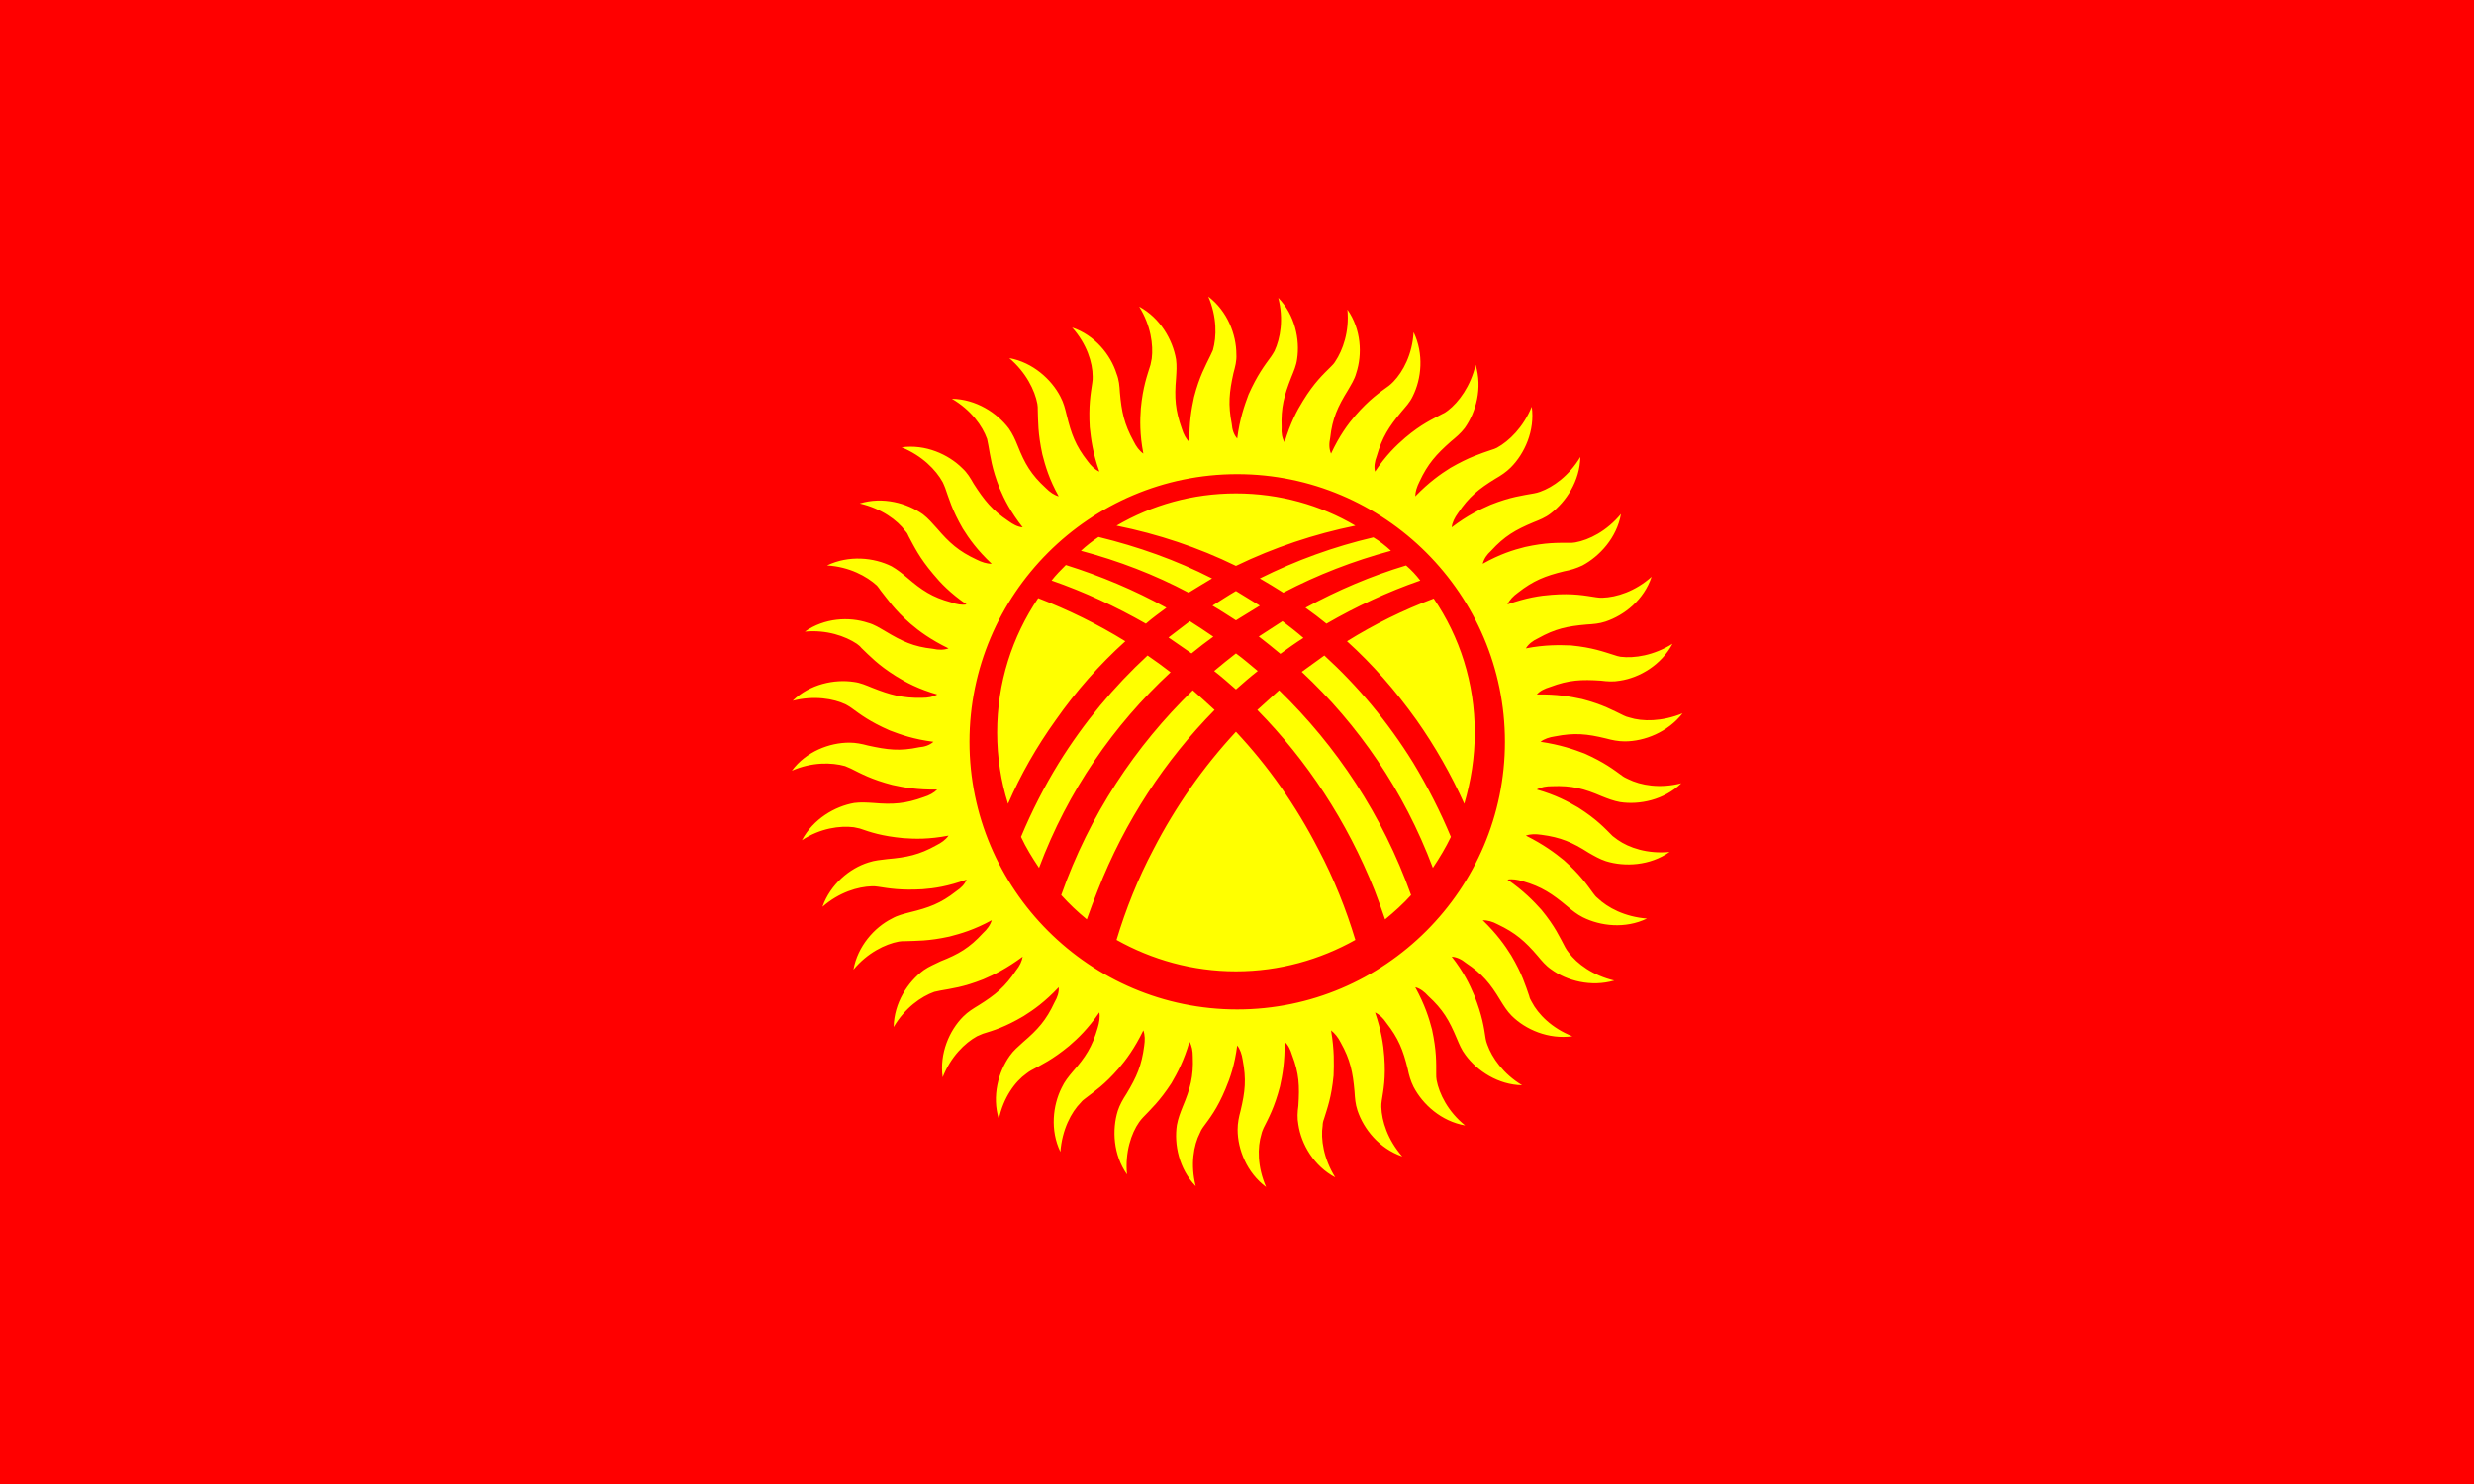
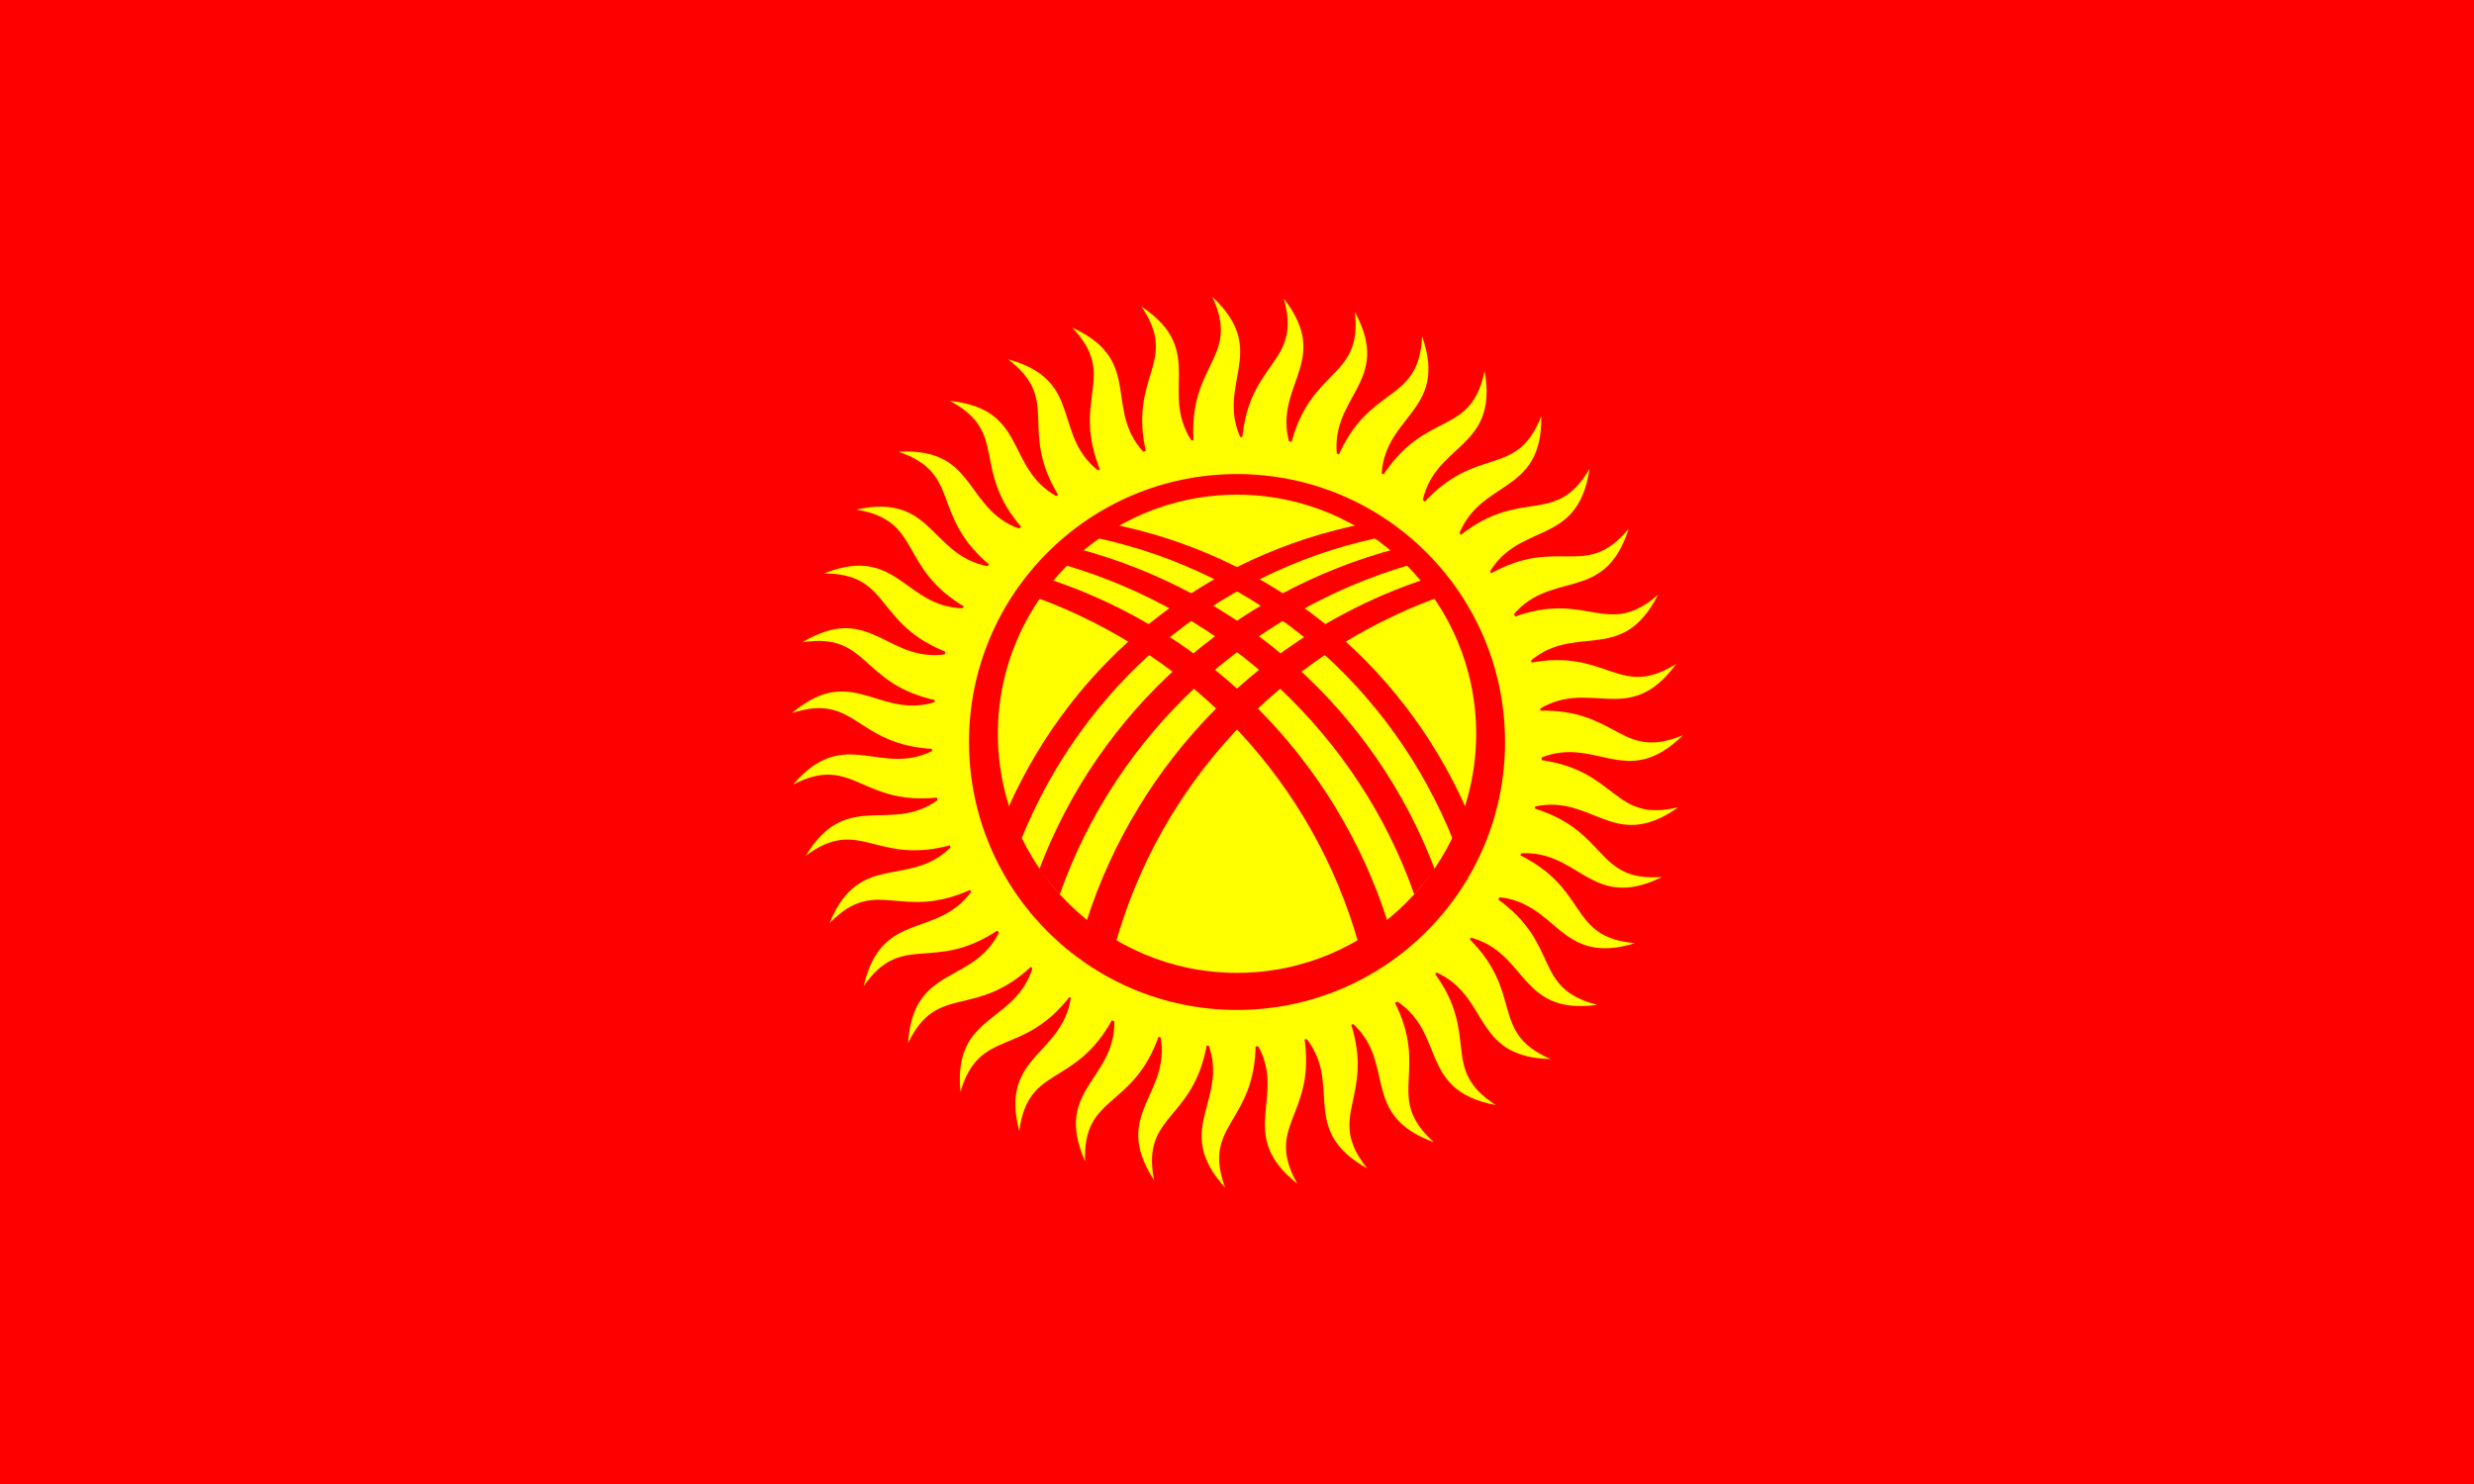
- <svg xmlns="http://www.w3.org/2000/svg" width="1000" height="600">
-   <path fill="red" d="M0 0h1000v600H0z" />
-   <path fill="#ff0" d="M454.869 259.272c-11.177-6.943-23.032-12.701-35.225-17.443-10.5 15.58-16.596 34.208-16.596 54.36 0 9.992 1.524 19.645 4.403 28.79 5.08-11.685 11.516-23.031 19.306-33.87a188.215 188.215 0 0 1 28.112-31.837zm-29.806-24.556c13.21 4.573 25.91 10.5 38.104 17.443 2.71-2.37 5.588-4.403 8.298-6.435-12.87-7.113-26.588-12.87-40.644-17.274-2.032 2.033-4.064 4.065-5.758 6.266zm11.855-12.023c15.241 4.064 29.805 9.652 43.522 16.934 3.218-2.032 6.436-3.895 9.484-5.757-14.564-7.452-29.975-12.87-45.894-16.766a57.437 57.437 0 0 0-7.112 5.589zm14.394-10.161c16.766 3.387 33.023 8.806 48.265 16.257 15.41-7.451 31.668-12.87 48.264-16.257-14.056-8.298-30.652-13.04-48.264-13.04s-34.04 4.742-48.265 13.04zm103.81 4.742a209.349 209.349 0 0 0-45.893 16.596 283.47 283.47 0 0 1 9.484 5.757c13.886-7.282 28.45-12.87 43.522-16.934-2.201-2.033-4.572-3.895-7.112-5.42zm13.21 11.346c-14.056 4.234-27.604 9.991-40.644 17.104a158.93 158.93 0 0 1 8.468 6.435c12.023-6.943 24.725-12.87 37.934-17.443-1.694-2.201-3.557-4.233-5.758-6.096zm11.177 13.378a198.118 198.118 0 0 0-35.055 17.274c10.33 9.314 19.644 19.983 28.112 31.837a204.81 204.81 0 0 1 19.305 33.87c2.71-9.314 4.234-18.798 4.234-28.79 0-20.152-6.097-38.78-16.596-54.19zm-8.298 66.385c-10.161-16.427-22.354-30.991-35.902-43.353l-9.145 6.604c22.862 21.338 41.321 48.095 53.006 79.255 2.71-4.064 5.25-8.298 7.282-12.532-4.234-10.16-9.314-20.152-15.241-29.974zm-53.684-44.03c3.049-2.202 6.097-4.404 9.315-6.436-2.71-2.37-5.589-4.572-8.468-6.774l-9.653 6.266h.17c2.879 2.202 5.758 4.572 8.636 6.943zm-17.95-13.549 9.652-5.927-9.652-5.927c-3.218 1.863-6.266 3.895-9.484 5.927 3.218 1.863 6.266 3.895 9.484 5.927zm-9.145 6.605c-3.218-2.202-6.266-4.234-9.484-6.266l-8.636 6.605 9.314 6.435a173.309 173.309 0 0 1 8.806-6.774zm9.145 6.774c-2.88 2.201-5.758 4.572-8.806 7.113 3.048 2.37 5.927 4.91 8.806 7.45 2.879-2.54 5.757-5.08 8.806-7.45-2.88-2.371-5.758-4.912-8.806-7.113zm0 31.668a213.913 213.913 0 0 0-33.362 47.587c-6.266 11.854-11.177 24.217-14.903 36.579 14.226 7.96 30.652 12.701 48.265 12.701s34.039-4.742 48.264-12.701c-3.726-12.362-8.637-24.725-14.903-36.58-9.145-17.78-20.322-33.7-33.361-47.586zm-55.885 64.183c11.007-28.112 27.265-52.667 47.248-72.99-2.88-2.709-5.758-5.249-8.806-7.958-23.2 22.523-41.83 50.465-53.176 82.81a94.433 94.433 0 0 0 10.33 9.823c1.356-3.895 2.88-7.79 4.404-11.685zm64.521-72.99c19.983 20.323 36.24 44.878 47.418 72.99 1.524 3.895 2.879 7.79 4.233 11.685 3.726-3.048 7.282-6.266 10.5-9.822-11.516-32.346-30.144-60.288-53.345-82.811l-8.806 7.959zm-88.23 63.845c11.685-31.16 30.144-57.748 53.175-79.085a186.939 186.939 0 0 0-9.314-6.774c-13.548 12.531-25.74 27.095-35.902 43.522a215.114 215.114 0 0 0-15.24 29.805c2.031 4.403 4.571 8.468 7.281 12.532zm80.102-159.187c59.61 0 108.213 48.603 108.213 108.213s-48.603 108.214-108.213 108.214-108.214-48.603-108.214-108.214 48.603-108.213 108.214-108.213zm47.756-23.709c-3.048 3.557-6.435 8.129-9.822 15.41-.847-1.862-.847-4.063-.34-6.434.848-7.79 3.05-12.532 7.114-19.137 1.354-2.37 2.71-4.403 3.386-6.943 2.54-7.62 2.033-17.781-3.556-25.74.847 8.975-1.863 16.426-4.91 20.998-.509.847-1.017 1.355-1.694 2.033-3.218 3.217-6.774 6.435-11.347 13.886-2.54 4.064-5.08 8.975-7.451 16.765-1.016-1.693-1.355-3.725-1.185-6.096-.34-7.96 1.016-12.87 3.895-20.152 1.016-2.54 2.032-4.742 2.37-7.452 1.186-7.79-.846-17.781-7.62-24.725 2.201 8.637.846 16.427-1.524 21.508-.508.846-.847 1.524-1.355 2.201-2.71 3.726-5.589 7.451-9.145 15.41-1.693 4.573-3.556 9.823-4.572 17.782-1.355-1.524-2.033-3.556-2.202-5.927-1.524-7.79-1.016-12.87.678-20.49.677-2.541 1.354-4.912 1.185-7.622 0-7.959-3.556-17.442-11.346-23.37 3.556 8.298 3.387 16.258 1.862 21.677-.338.677-.677 1.524-1.016 2.201-2.032 4.234-4.403 8.299-6.604 16.766-1.016 4.742-2.032 10.33-1.863 18.29-1.355-1.355-2.37-3.218-3.048-5.42-2.71-7.62-3.049-12.531-2.371-20.49.17-2.71.339-5.081 0-7.621-1.355-7.96-6.435-16.766-14.903-21.338 4.742 7.62 5.758 15.58 5.08 20.999l-.507 2.54c-1.355 4.403-3.049 8.806-3.895 17.612-.34 4.742-.508 10.33 1.016 18.29-1.694-1.186-2.88-2.879-3.895-4.911-3.895-7.113-4.911-12.024-5.589-19.814-.17-2.71-.339-5.08-1.355-7.62-2.37-7.621-8.806-15.58-17.95-18.629 5.927 6.605 8.298 14.225 8.298 19.814 0 .847 0 1.693-.17 2.54-.677 4.572-1.524 9.314-1.016 17.951.508 4.742 1.186 10.33 3.895 17.95-1.863-.846-3.387-2.37-4.742-4.233-4.91-6.266-6.604-11.007-8.467-18.628-.677-2.71-1.185-4.911-2.54-7.451-3.557-6.944-11.177-13.887-20.66-15.58 6.773 5.757 10.33 13.04 11.346 18.458.169.847.169 1.694.169 2.54.17 4.573 0 9.315 1.863 17.952 1.185 4.572 2.71 9.991 6.604 16.934-1.862-.508-3.556-1.693-5.25-3.387-5.927-5.419-8.467-9.822-11.346-17.104-1.016-2.54-2.032-4.741-3.556-6.943-4.742-6.266-13.21-11.854-23.031-12.024 7.79 4.573 12.362 11.008 14.225 16.258l.508 2.54c.847 4.572 1.355 9.314 4.572 17.443 1.863 4.403 4.403 9.483 9.314 15.75-2.032-.17-3.895-1.186-5.757-2.541-6.605-4.403-9.823-8.467-14.056-15.072-1.355-2.37-2.54-4.403-4.573-6.266-5.588-5.588-14.902-9.822-24.555-8.467 8.298 3.387 13.886 9.144 16.596 14.056.339.677.677 1.524 1.016 2.37 1.524 4.234 2.71 8.807 7.113 16.427 2.54 4.065 5.758 8.637 11.685 14.225-2.032 0-4.065-.677-6.097-1.693-7.282-3.387-11.007-6.774-16.088-12.701-1.863-2.032-3.387-3.895-5.588-5.589-6.436-4.572-16.258-7.282-25.572-4.403 8.806 2.032 15.241 6.774 18.459 11.177.677.678 1.016 1.355 1.355 2.202 2.201 4.064 4.234 8.467 9.822 15.072 3.048 3.725 6.943 7.79 13.548 12.362-1.863.339-3.895 0-6.266-.847-7.62-2.032-11.854-4.91-17.782-9.991-2.032-1.694-3.895-3.218-6.265-4.572-7.113-3.557-17.274-4.573-26.08-.34 8.975.509 16.088 4.404 20.152 8.13.508.677 1.016 1.185 1.524 2.032 2.88 3.556 5.42 7.62 12.024 13.378 3.557 3.048 8.129 6.435 15.41 9.992-1.862.677-4.063.677-6.265.17-7.96-.848-12.532-3.05-19.306-7.114-2.37-1.354-4.403-2.71-6.943-3.387-7.62-2.54-17.612-2.032-25.572 3.557 8.807-.847 16.427 1.863 21 4.91.677.509 1.354 1.017 1.862 1.694 3.387 3.218 6.605 6.774 13.887 11.347 4.064 2.54 9.145 5.25 16.765 7.451-1.693 1.016-3.725 1.355-6.096 1.355-7.96.17-12.87-1.186-20.152-4.065-2.54-1.016-4.742-2.032-7.452-2.37-7.79-1.186-17.781.846-24.725 7.62 8.637-2.201 16.597-.847 21.508 1.524.846.508 1.524.847 2.201 1.355 3.726 2.71 7.451 5.589 15.58 9.145 4.403 1.693 9.653 3.556 17.612 4.572-1.524 1.355-3.556 2.032-5.757 2.202-7.96 1.693-12.87 1.016-20.66-.678-2.541-.677-4.912-1.185-7.622-1.185-7.959 0-17.442 3.556-23.2 11.346 8.128-3.556 16.088-3.387 21.507-1.862.847.338 1.524.677 2.37 1.016 4.065 2.032 8.299 4.403 16.766 6.604 4.573 1.016 10.161 2.032 18.12 1.863-1.354 1.355-3.217 2.37-5.419 3.048-7.451 2.71-12.531 3.049-20.321 2.371-2.71-.17-5.08-.339-7.79 0-7.79 1.355-16.597 6.435-21.169 15.072 7.451-4.911 15.41-5.927 21-5.25l2.37.508c4.403 1.525 8.806 3.049 17.612 3.895 4.742.34 10.33.508 18.29-1.016-1.186 1.694-2.879 2.88-4.911 3.895-6.943 3.895-12.024 4.911-19.814 5.589-2.71.338-5.08.508-7.62 1.355-7.621 2.37-15.411 8.806-18.629 17.95 6.774-5.927 14.395-8.128 19.983-8.298.847 0 1.694 0 2.54.17 4.403.677 9.145 1.524 17.951 1.016 4.742-.339 10.33-1.186 17.782-3.895-.678 1.863-2.202 3.387-4.234 4.742-6.266 4.91-11.007 6.604-18.628 8.467-2.54.677-4.911 1.185-7.282 2.54-7.113 3.557-13.887 11.177-15.58 20.66 5.588-6.773 12.87-10.33 18.29-11.346.846-.169 1.693-.169 2.54-.169 4.572-.17 9.483 0 17.95-1.863 4.573-1.185 9.992-2.71 17.105-6.604-.508 1.862-1.863 3.725-3.557 5.25-5.419 5.927-9.822 8.467-17.104 11.346-2.37 1.185-4.572 2.032-6.774 3.556-6.435 4.742-12.023 13.21-12.193 23.031 4.573-7.79 11.177-12.362 16.427-14.225l2.37-.508c4.573-.847 9.315-1.355 17.444-4.572 4.403-1.863 9.483-4.403 15.918-9.145-.338 1.863-1.185 3.726-2.71 5.588-4.402 6.605-8.297 9.823-15.071 14.056-2.202 1.355-4.234 2.54-6.266 4.573-5.588 5.588-9.653 14.902-8.298 24.555 3.218-8.298 8.975-13.886 13.887-16.596.846-.339 1.524-.677 2.37-1.016 4.403-1.355 8.976-2.71 16.427-7.113 4.065-2.54 8.637-5.758 14.225-11.685.17 2.032-.508 4.065-1.693 6.097-3.387 7.282-6.774 11.007-12.701 16.088-2.032 1.863-3.895 3.387-5.42 5.588-4.572 6.436-7.281 16.258-4.402 25.572 1.862-8.806 6.604-15.241 11.177-18.459.677-.508 1.354-1.016 2.032-1.355 4.064-2.201 8.467-4.234 15.241-9.822 3.556-3.048 7.62-6.943 12.193-13.548.339 1.863 0 4.064-.677 6.266-2.202 7.62-4.911 11.854-10.161 17.782-1.694 2.032-3.218 3.895-4.403 6.435-3.556 7.112-4.742 17.104-.508 25.91.677-8.975 4.403-16.088 8.298-19.983.508-.677 1.185-1.185 1.863-1.694 3.725-2.878 7.62-5.419 13.378-12.023 3.048-3.557 6.435-8.129 9.992-15.41.677 1.862.677 4.063.338 6.265-1.016 7.96-3.048 12.532-7.112 19.306-1.524 2.37-2.71 4.403-3.557 6.943-2.37 7.62-1.862 17.781 3.726 25.74-.847-8.975 1.694-16.595 4.911-21.168.508-.677 1.016-1.354 1.524-1.862 3.218-3.387 6.774-6.605 11.516-13.887 2.37-4.064 5.08-9.145 7.282-16.765 1.016 1.693 1.355 3.725 1.355 6.096.338 7.96-1.016 12.87-4.065 20.152-1.016 2.54-1.862 4.742-2.37 7.452-1.186 7.79.846 17.781 7.62 24.725-2.201-8.637-.847-16.597 1.694-21.508.338-.846.677-1.524 1.185-2.201 2.71-3.726 5.758-7.451 9.145-15.58 1.863-4.403 3.726-9.653 4.742-17.612 1.185 1.524 1.862 3.556 2.201 5.757 1.524 7.96 1.016 12.87-.847 20.66-.677 2.541-1.185 4.912-1.185 7.622 0 7.959 3.726 17.442 11.516 23.2-3.557-8.128-3.557-16.088-1.863-21.507.17-.847.508-1.524.847-2.37 2.032-4.065 4.403-8.299 6.604-16.766 1.016-4.573 2.032-10.161 1.863-18.12 1.524 1.354 2.37 3.217 3.048 5.419 2.88 7.451 3.049 12.531 2.54 20.49-.338 2.541-.508 4.912 0 7.621 1.186 7.96 6.266 16.766 14.903 21.338-4.742-7.62-5.927-15.58-5.08-20.999 0-.847.169-1.693.508-2.54 1.354-4.403 3.048-8.806 3.895-17.612.169-4.742.338-10.33-1.016-18.29 1.524 1.186 2.879 2.879 3.895 4.911 3.895 6.943 4.91 12.024 5.588 19.814.17 2.71.339 5.08 1.186 7.62 2.54 7.621 8.806 15.411 18.12 18.629-5.927-6.774-8.298-14.395-8.468-19.983 0-.847 0-1.694.17-2.54.677-4.403 1.693-9.145 1.016-17.951-.339-4.742-1.186-10.33-3.726-17.782 1.694.847 3.218 2.202 4.573 4.234 4.91 6.266 6.773 11.007 8.636 18.628.508 2.54 1.186 4.911 2.371 7.282 3.726 7.113 11.177 13.887 20.83 15.58-6.943-5.588-10.5-12.87-11.516-18.29-.169-.846-.169-1.693-.169-2.54 0-4.572.17-9.314-1.694-17.95-1.185-4.573-2.878-9.992-6.773-17.105 2.032.508 3.725 1.863 5.25 3.557 5.927 5.419 8.467 9.822 11.515 17.104 1.016 2.37 1.863 4.572 3.556 6.774 4.742 6.435 13.21 12.023 22.862 12.193-7.62-4.573-12.193-11.177-14.056-16.427-.338-.847-.508-1.524-.677-2.37-.677-4.573-1.355-9.315-4.572-17.444-1.863-4.403-4.234-9.483-9.145-15.75 2.032.17 3.895 1.017 5.758 2.541 6.604 4.403 9.822 8.298 13.886 15.072 1.355 2.202 2.71 4.403 4.573 6.266 5.588 5.588 14.902 9.653 24.555 8.298-8.298-3.218-13.886-8.975-16.427-13.887-.508-.846-.846-1.524-1.016-2.37-1.524-4.403-2.879-8.976-7.282-16.427-2.54-4.065-5.758-8.637-11.515-14.225 1.862 0 3.895.508 6.096 1.693 7.113 3.387 11.008 6.774 16.088 12.701 1.694 2.032 3.218 3.895 5.42 5.42 6.435 4.741 16.257 7.281 25.57 4.572-8.636-2.032-15.071-6.774-18.458-11.347-.508-.677-1.016-1.354-1.355-2.032-2.201-4.064-4.064-8.467-9.653-15.241-3.217-3.556-7.112-7.62-13.717-12.193 2.032-.339 4.064 0 6.266.677 7.62 2.202 11.854 5.08 17.95 10.161 2.033 1.694 3.896 3.218 6.267 4.403 7.112 3.556 17.104 4.742 25.91.508-8.975-.677-15.919-4.403-19.983-8.298-.677-.508-1.185-1.185-1.694-1.863-2.71-3.725-5.419-7.62-11.854-13.378-3.726-3.048-8.298-6.435-15.41-9.992 1.862-.677 3.894-.677 6.265-.338 7.79 1.016 12.532 3.048 19.137 7.282 2.37 1.354 4.403 2.54 6.943 3.387 7.62 2.37 17.781 1.862 25.74-3.726-8.975.847-16.426-1.694-20.998-4.911l-2.033-1.524c-3.217-3.218-6.435-6.774-13.886-11.516-4.064-2.37-8.976-5.08-16.766-7.282 1.694-1.016 3.895-1.355 6.097-1.355 8.129-.338 13.04 1.016 20.152 4.065 2.54 1.016 4.742 1.862 7.452 2.37 7.79 1.186 17.781-.846 24.725-7.62-8.637 2.201-16.427.847-21.508-1.694-.677-.338-1.524-.677-2.201-1.185-3.726-2.71-7.451-5.589-15.41-9.145-4.404-1.693-9.823-3.556-17.782-4.742 1.524-1.185 3.556-1.862 5.927-2.201 7.79-1.524 12.87-1.016 20.49.847 2.541.677 4.912 1.185 7.622 1.185 7.959 0 17.442-3.726 23.37-11.346-8.298 3.387-16.258 3.387-21.508 1.693-.846-.17-1.693-.508-2.37-.847-4.234-2.032-8.299-4.403-16.766-6.604-4.742-1.016-10.16-2.032-18.29-1.863 1.355-1.524 3.218-2.37 5.42-3.048 7.62-2.88 12.7-3.049 20.49-2.54 2.71.338 5.081.508 7.79 0 7.79-1.186 16.597-6.266 21.17-14.903-7.621 4.742-15.411 5.927-21 5.25-.847-.17-1.693-.339-2.54-.678-4.403-1.354-8.806-3.048-17.443-3.895-4.742-.17-10.5-.338-18.29 1.186 1.017-1.694 2.71-3.049 4.912-4.065 6.943-3.895 11.854-4.91 19.644-5.588 2.71-.17 5.08-.339 7.62-1.186 7.621-2.54 15.58-8.806 18.629-18.12-6.605 5.927-14.225 8.298-19.814 8.468-.847 0-1.693 0-2.54-.17-4.573-.677-9.314-1.693-17.951-1.016-4.742.339-10.33 1.186-17.95 3.895.846-1.863 2.37-3.387 4.233-4.742 6.266-4.91 11.007-6.773 18.628-8.636a29.38 29.38 0 0 0 7.451-2.371c6.944-3.726 13.887-11.177 15.58-20.83-5.757 6.943-12.87 10.5-18.459 11.516-.846.169-1.693.169-2.54.169-4.572 0-9.314-.17-17.781 1.694-4.742 1.185-10.161 2.878-17.104 6.773.508-2.032 1.693-3.725 3.387-5.25 5.419-5.927 9.822-8.467 17.104-11.515 2.54-1.016 4.741-1.863 6.943-3.556 6.266-4.742 11.854-13.21 12.024-22.862-4.573 7.62-11.008 12.193-16.258 14.056-.846.338-1.693.508-2.54.677-4.572.847-9.314 1.355-17.443 4.572-4.234 1.863-9.314 4.234-15.75 9.145.17-1.863 1.186-3.895 2.541-5.758 4.403-6.604 8.467-9.822 15.072-13.886 2.37-1.355 4.403-2.71 6.266-4.573 5.588-5.588 9.822-14.902 8.467-24.555-3.387 8.298-9.144 13.886-14.056 16.596-.677.339-1.524.677-2.201.847-4.403 1.524-8.976 2.879-16.596 7.282-4.065 2.54-8.637 5.758-14.225 11.515 0-1.862.677-3.895 1.693-5.927 3.387-7.282 6.774-11.007 12.701-16.257 2.032-1.694 3.895-3.218 5.589-5.42 4.572-6.435 7.282-16.257 4.403-25.57-2.033 8.636-6.774 15.071-11.177 18.458-.678.508-1.355 1.016-2.202 1.355-4.064 2.201-8.467 4.064-15.072 9.653-3.725 3.217-7.79 7.112-12.193 13.717-.508-1.863-.17-4.064.678-6.266 2.201-7.62 4.91-11.854 9.991-17.95 1.694-2.033 3.387-3.727 4.572-6.267 3.557-7.112 4.573-17.104.34-25.91-.509 8.975-4.235 15.919-8.13 19.983-.677.677-1.185 1.185-1.862 1.694-3.726 2.71-7.79 5.419-13.548 12.023z" />
+ <svg xmlns="http://www.w3.org/2000/svg" xmlns:xlink="http://www.w3.org/1999/xlink" width="1200" height="720">
+   <path d="m0 0h1200v720H0V0Z" fill="red" />
+   <g fill="#ff0">
+     <g transform="translate(600 360)">
+       <g id="d">
+         <g id="c">
+           <g id="b">
+             <path id="a" d="m-12 -216c14 30-12 32-9 71h24c-15-28 14-44-15-71Z" />
+             <use xlink:href="#a" transform="rotate(9.2)" />
+             <use xlink:href="#a" transform="rotate(18.5)" />
+           </g>
+           <use xlink:href="#b" transform="rotate(27.7)" />
+         </g>
+         <use xlink:href="#c" transform="rotate(55.4)" />
+       </g>
+       <use xlink:href="#d" transform="rotate(110.8)" />
+       <use xlink:href="#d" transform="rotate(221.5)" />
+       <use xlink:href="#b" transform="rotate(-27.7)" />
+     </g>
+     <path d="m600 212a148 148 0 1 1 0 296 148 148 0 1 1 0 -296zm0 18a130 130 0 1 0 0 260 130 130 0 1 0 0 -260zm0 10a116 116 0 1 1 0 232 116 116 0 1 1 0 -232z" />
+   </g>
+   <g fill="red">
+     <path id="z" d="m697 290c-76 28-134 90-156 168l-14-11c25-78 86-140 164-166l6 9Zm-13-16c-79 23-143 83-170 160l-10-12c29-77 94-135 174-156l6 8Zm-16-13c-79 17-143 72-173 147l-6-16c32-72 96-123 173-138l6 7Z" />
+     <use xlink:href="#z" transform="matrix(-1 0 0 1 1200 0)" />
+   </g>
</svg>
